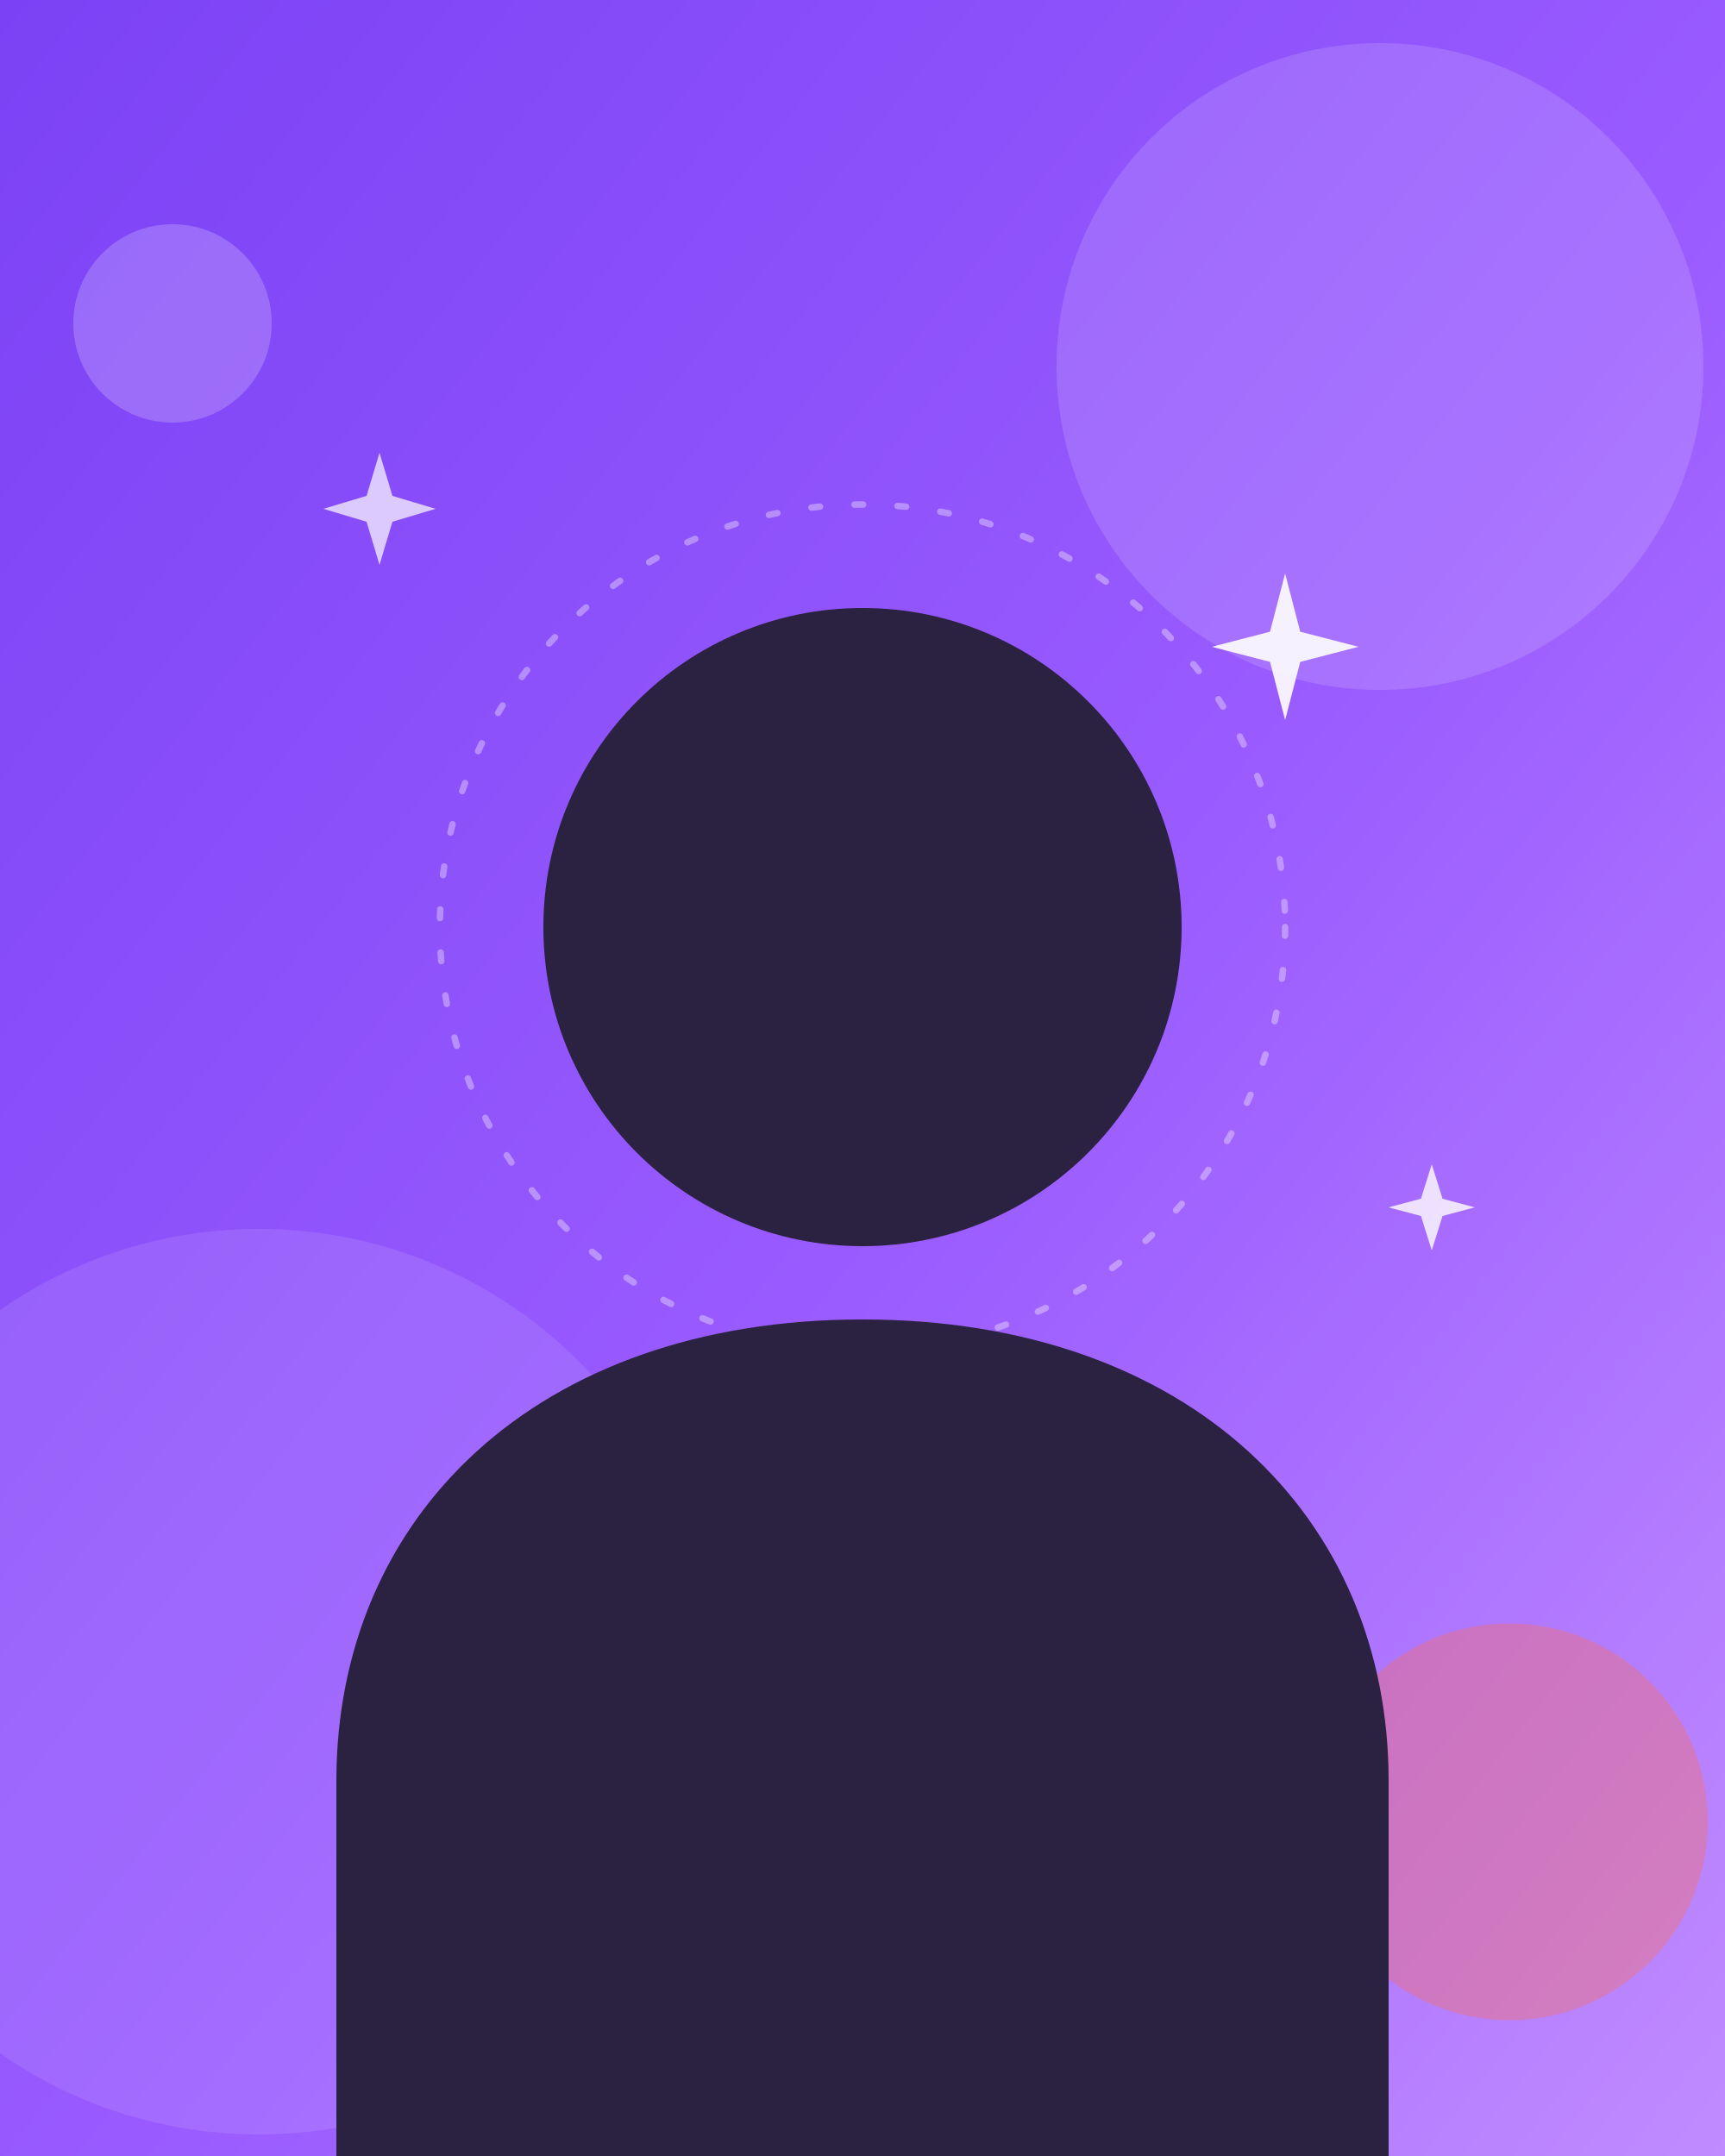
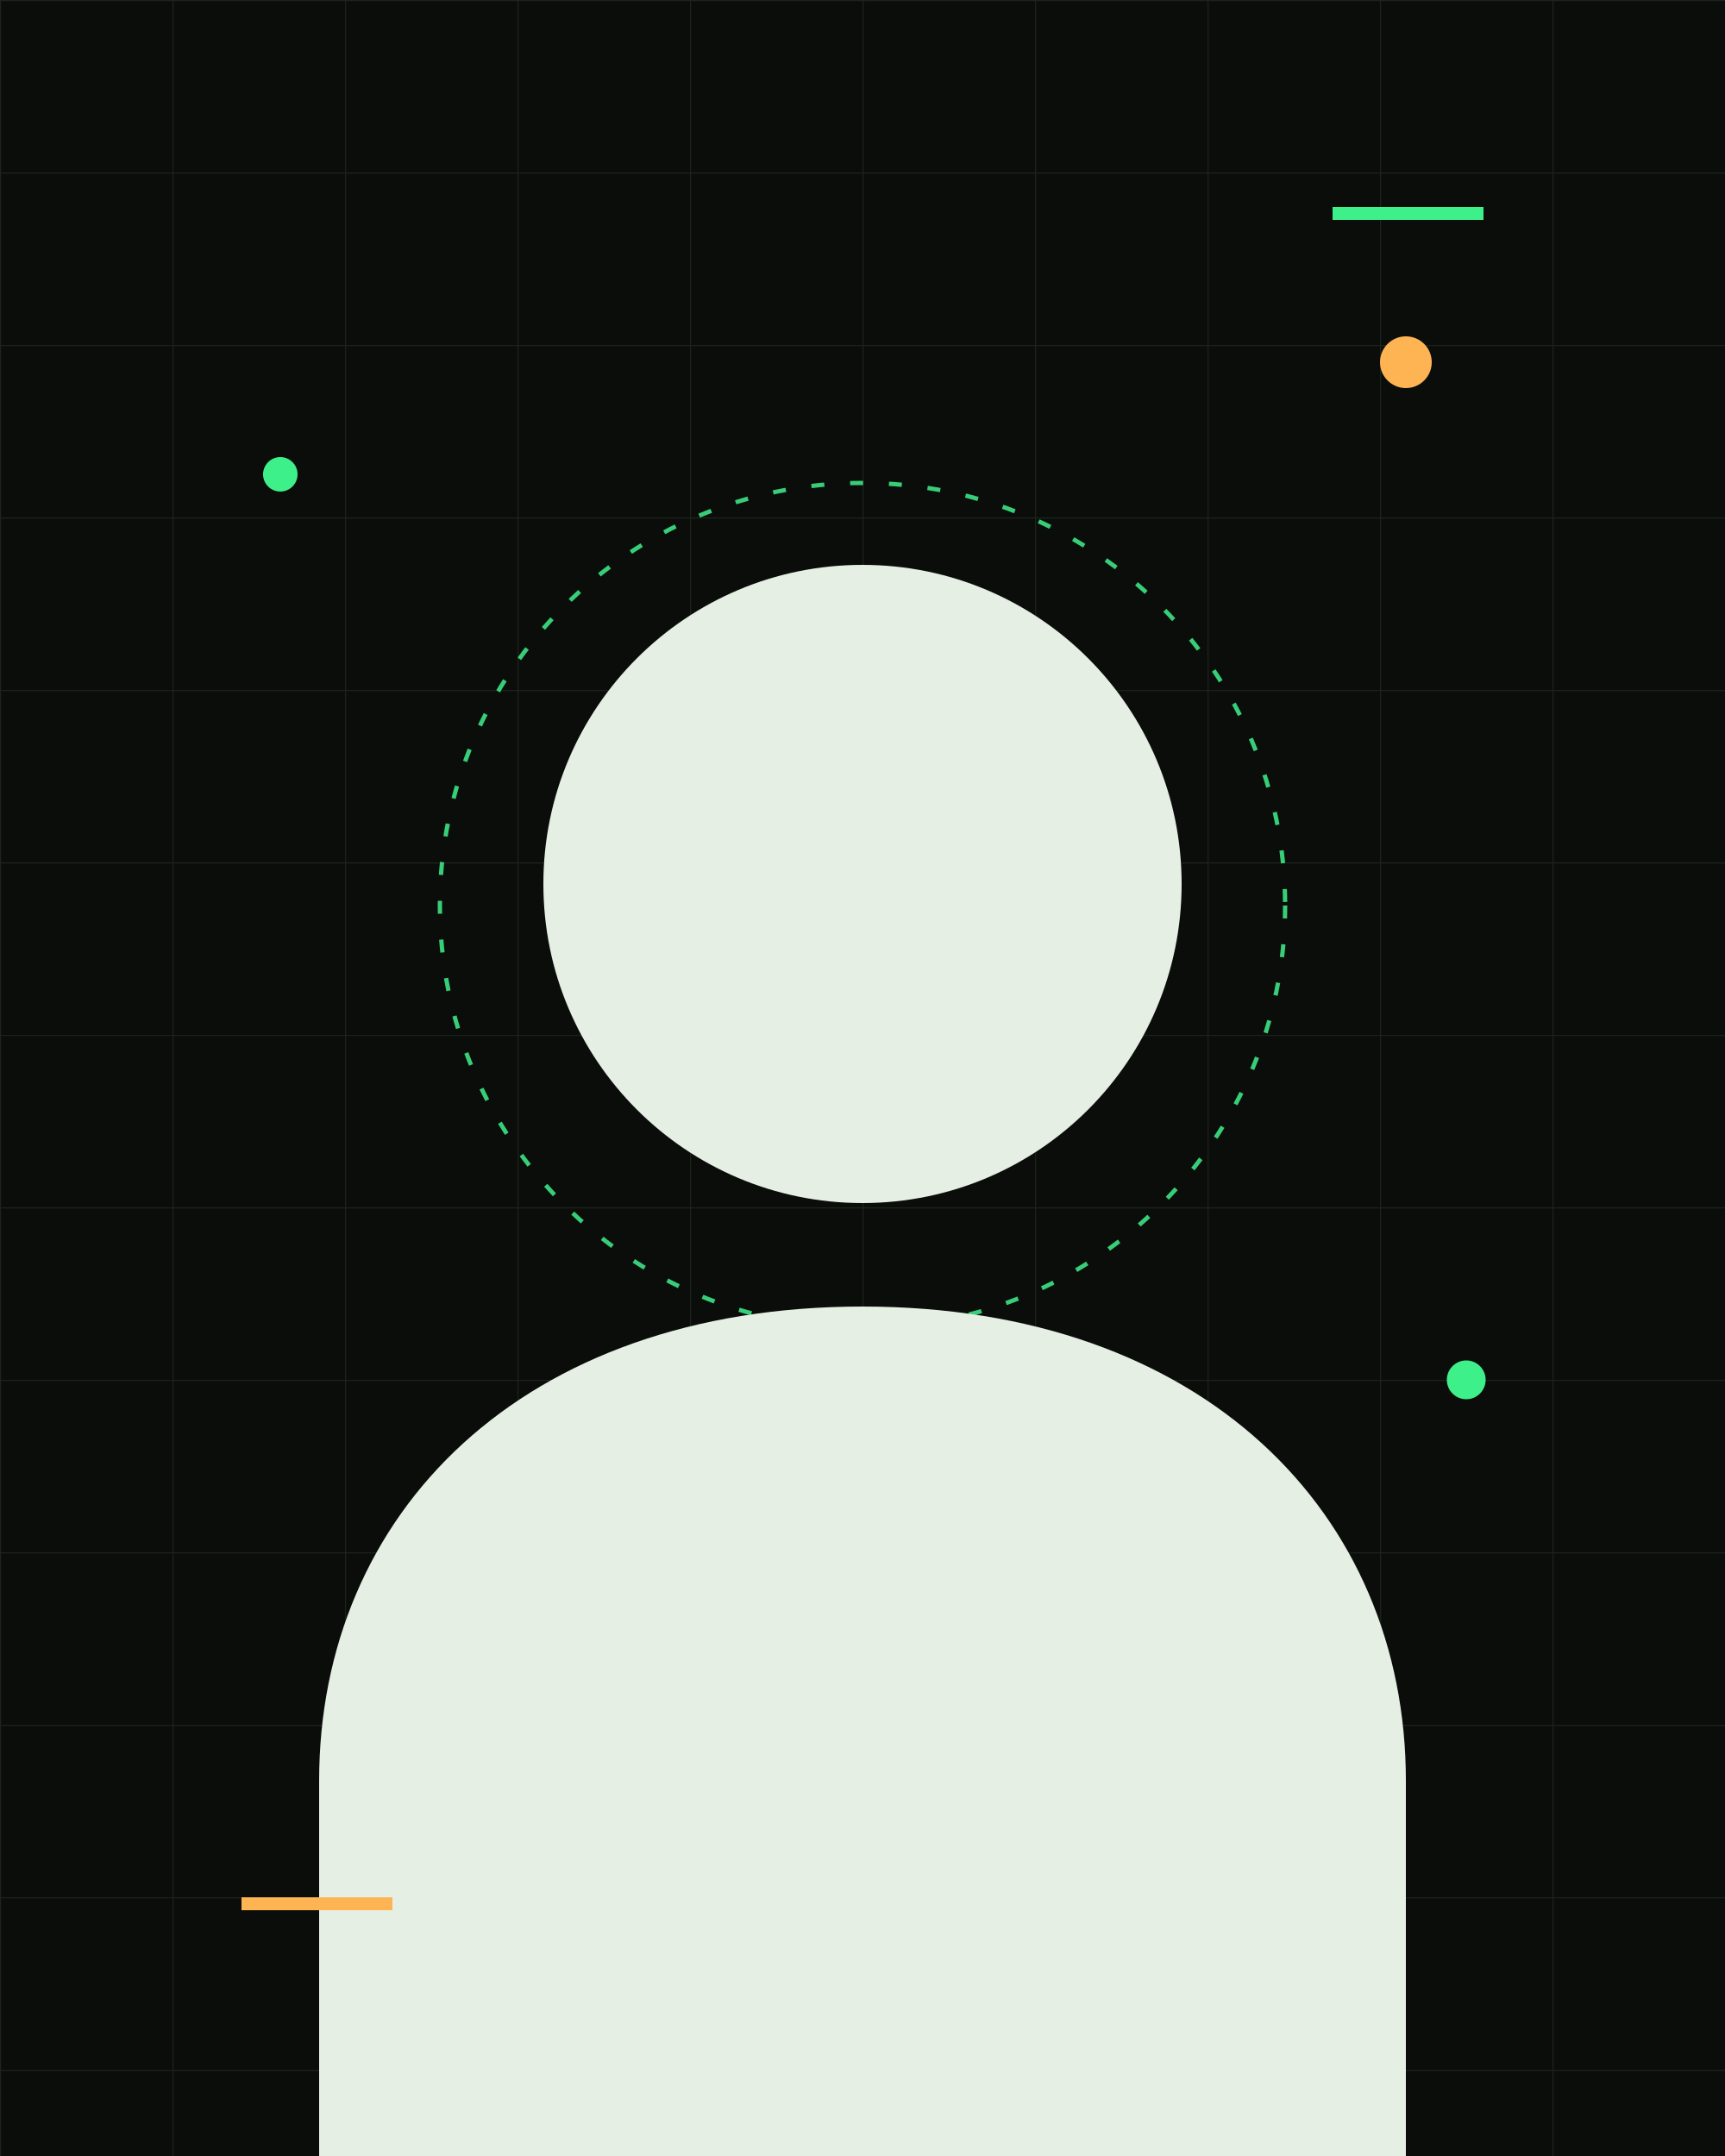
- <svg xmlns="http://www.w3.org/2000/svg" viewBox="0 0 800 1000" role="img" aria-label="Abstract portrait placeholder for Izrah Vendiola">
+ <svg xmlns="http://www.w3.org/2000/svg" viewBox="0 0 800 1000" role="img" aria-label="Flat phosphor-style portrait placeholder for Izrah Vendiola">
  <defs>
-     <linearGradient id="bg" x1="0" y1="0" x2="1" y2="1">
-       <stop offset="0" stop-color="#7B42F5" />
-       <stop offset="0.55" stop-color="#9A5CFF" />
-       <stop offset="1" stop-color="#C08BFF" />
-     </linearGradient>
+     <pattern id="grid" width="80" height="80" patternUnits="userSpaceOnUse">
+       <path d="M80 0H0V80" fill="none" stroke="#1B231B" stroke-width="1" />
+     </pattern>
  </defs>
-   <rect width="800" height="1000" fill="url(#bg)" />
-   <circle cx="640" cy="170" r="150" fill="#ffffff" opacity="0.14" />
-   <circle cx="120" cy="780" r="210" fill="#ffffff" opacity="0.10" />
-   <circle cx="700" cy="845" r="92" fill="#FF6E4E" opacity="0.35" />
-   <circle cx="80" cy="150" r="46" fill="#ffffff" opacity="0.2" />
-   <circle cx="400" cy="430" r="196" fill="none" stroke="#ffffff" stroke-opacity="0.35" stroke-width="3" stroke-dasharray="4 16" stroke-linecap="round" />
-   <circle cx="400" cy="430" r="148" fill="#2B2140" />
-   <path d="M400 612c-152 0-244 92-244 214v174h488V826c0-122-92-214-244-214z" fill="#2B2140" />
-   <polygon points="596,266 603,293 630,300 603,307 596,334 589,307 562,300 589,293" fill="#ffffff" opacity="0.9" />
-   <polygon points="176,210 182,230 202,236 182,242 176,262 170,242 150,236 170,230" fill="#ffffff" opacity="0.7" />
-   <polygon points="664,540 669,556 684,560 669,564 664,580 659,564 644,560 659,556" fill="#ffffff" opacity="0.8" />
+   <rect width="800" height="1000" fill="#0B0D0B" />
+   <rect width="800" height="1000" fill="url(#grid)" />
+   <circle cx="400" cy="420" r="196" fill="none" stroke="#3EF08A" stroke-width="2" stroke-dasharray="6 12" opacity="0.85" />
+   <circle cx="400" cy="410" r="148" fill="#E6EFE4" />
+   <path d="M400 606c-158 0-252 96-252 220v174h504V826c0-124-94-220-252-220z" fill="#E6EFE4" />
+   <circle cx="652" cy="168" r="12" fill="#FFB454" />
+   <circle cx="130" cy="220" r="8" fill="#3EF08A" />
+   <circle cx="680" cy="640" r="9" fill="#3EF08A" />
+   <rect x="112" y="880" width="70" height="6" fill="#FFB454" />
+   <rect x="618" y="96" width="70" height="6" fill="#3EF08A" />
</svg>
